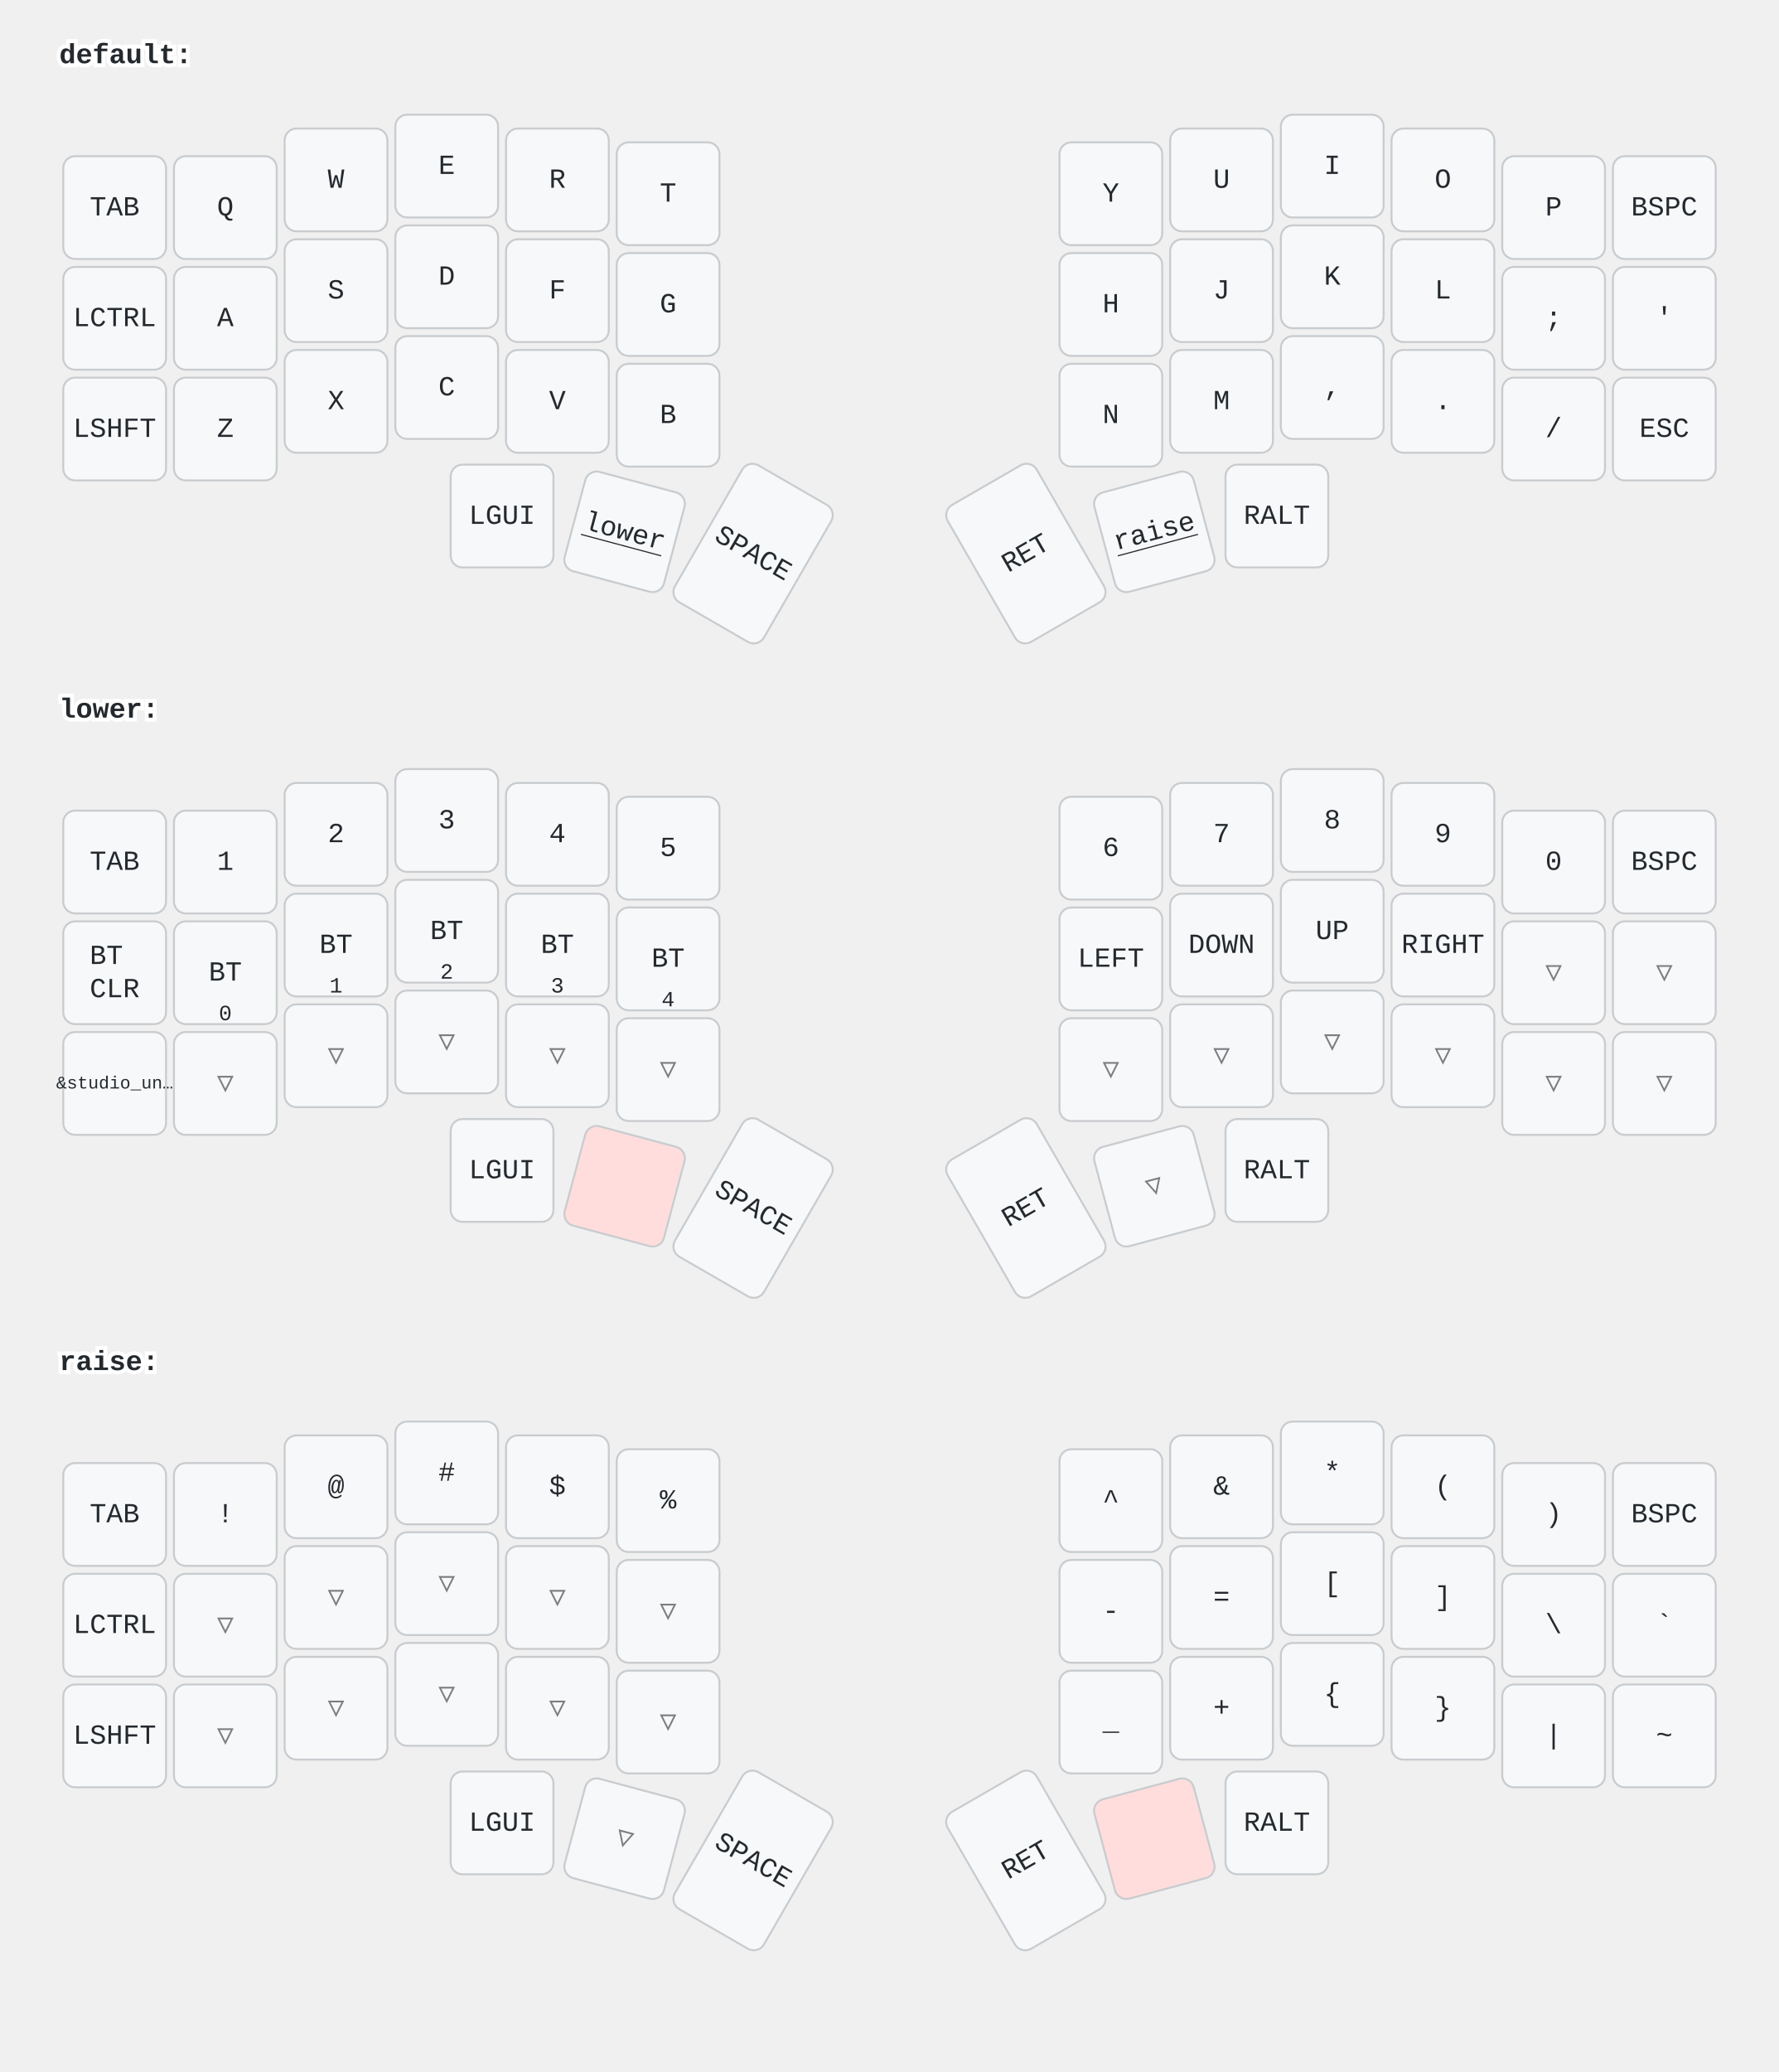
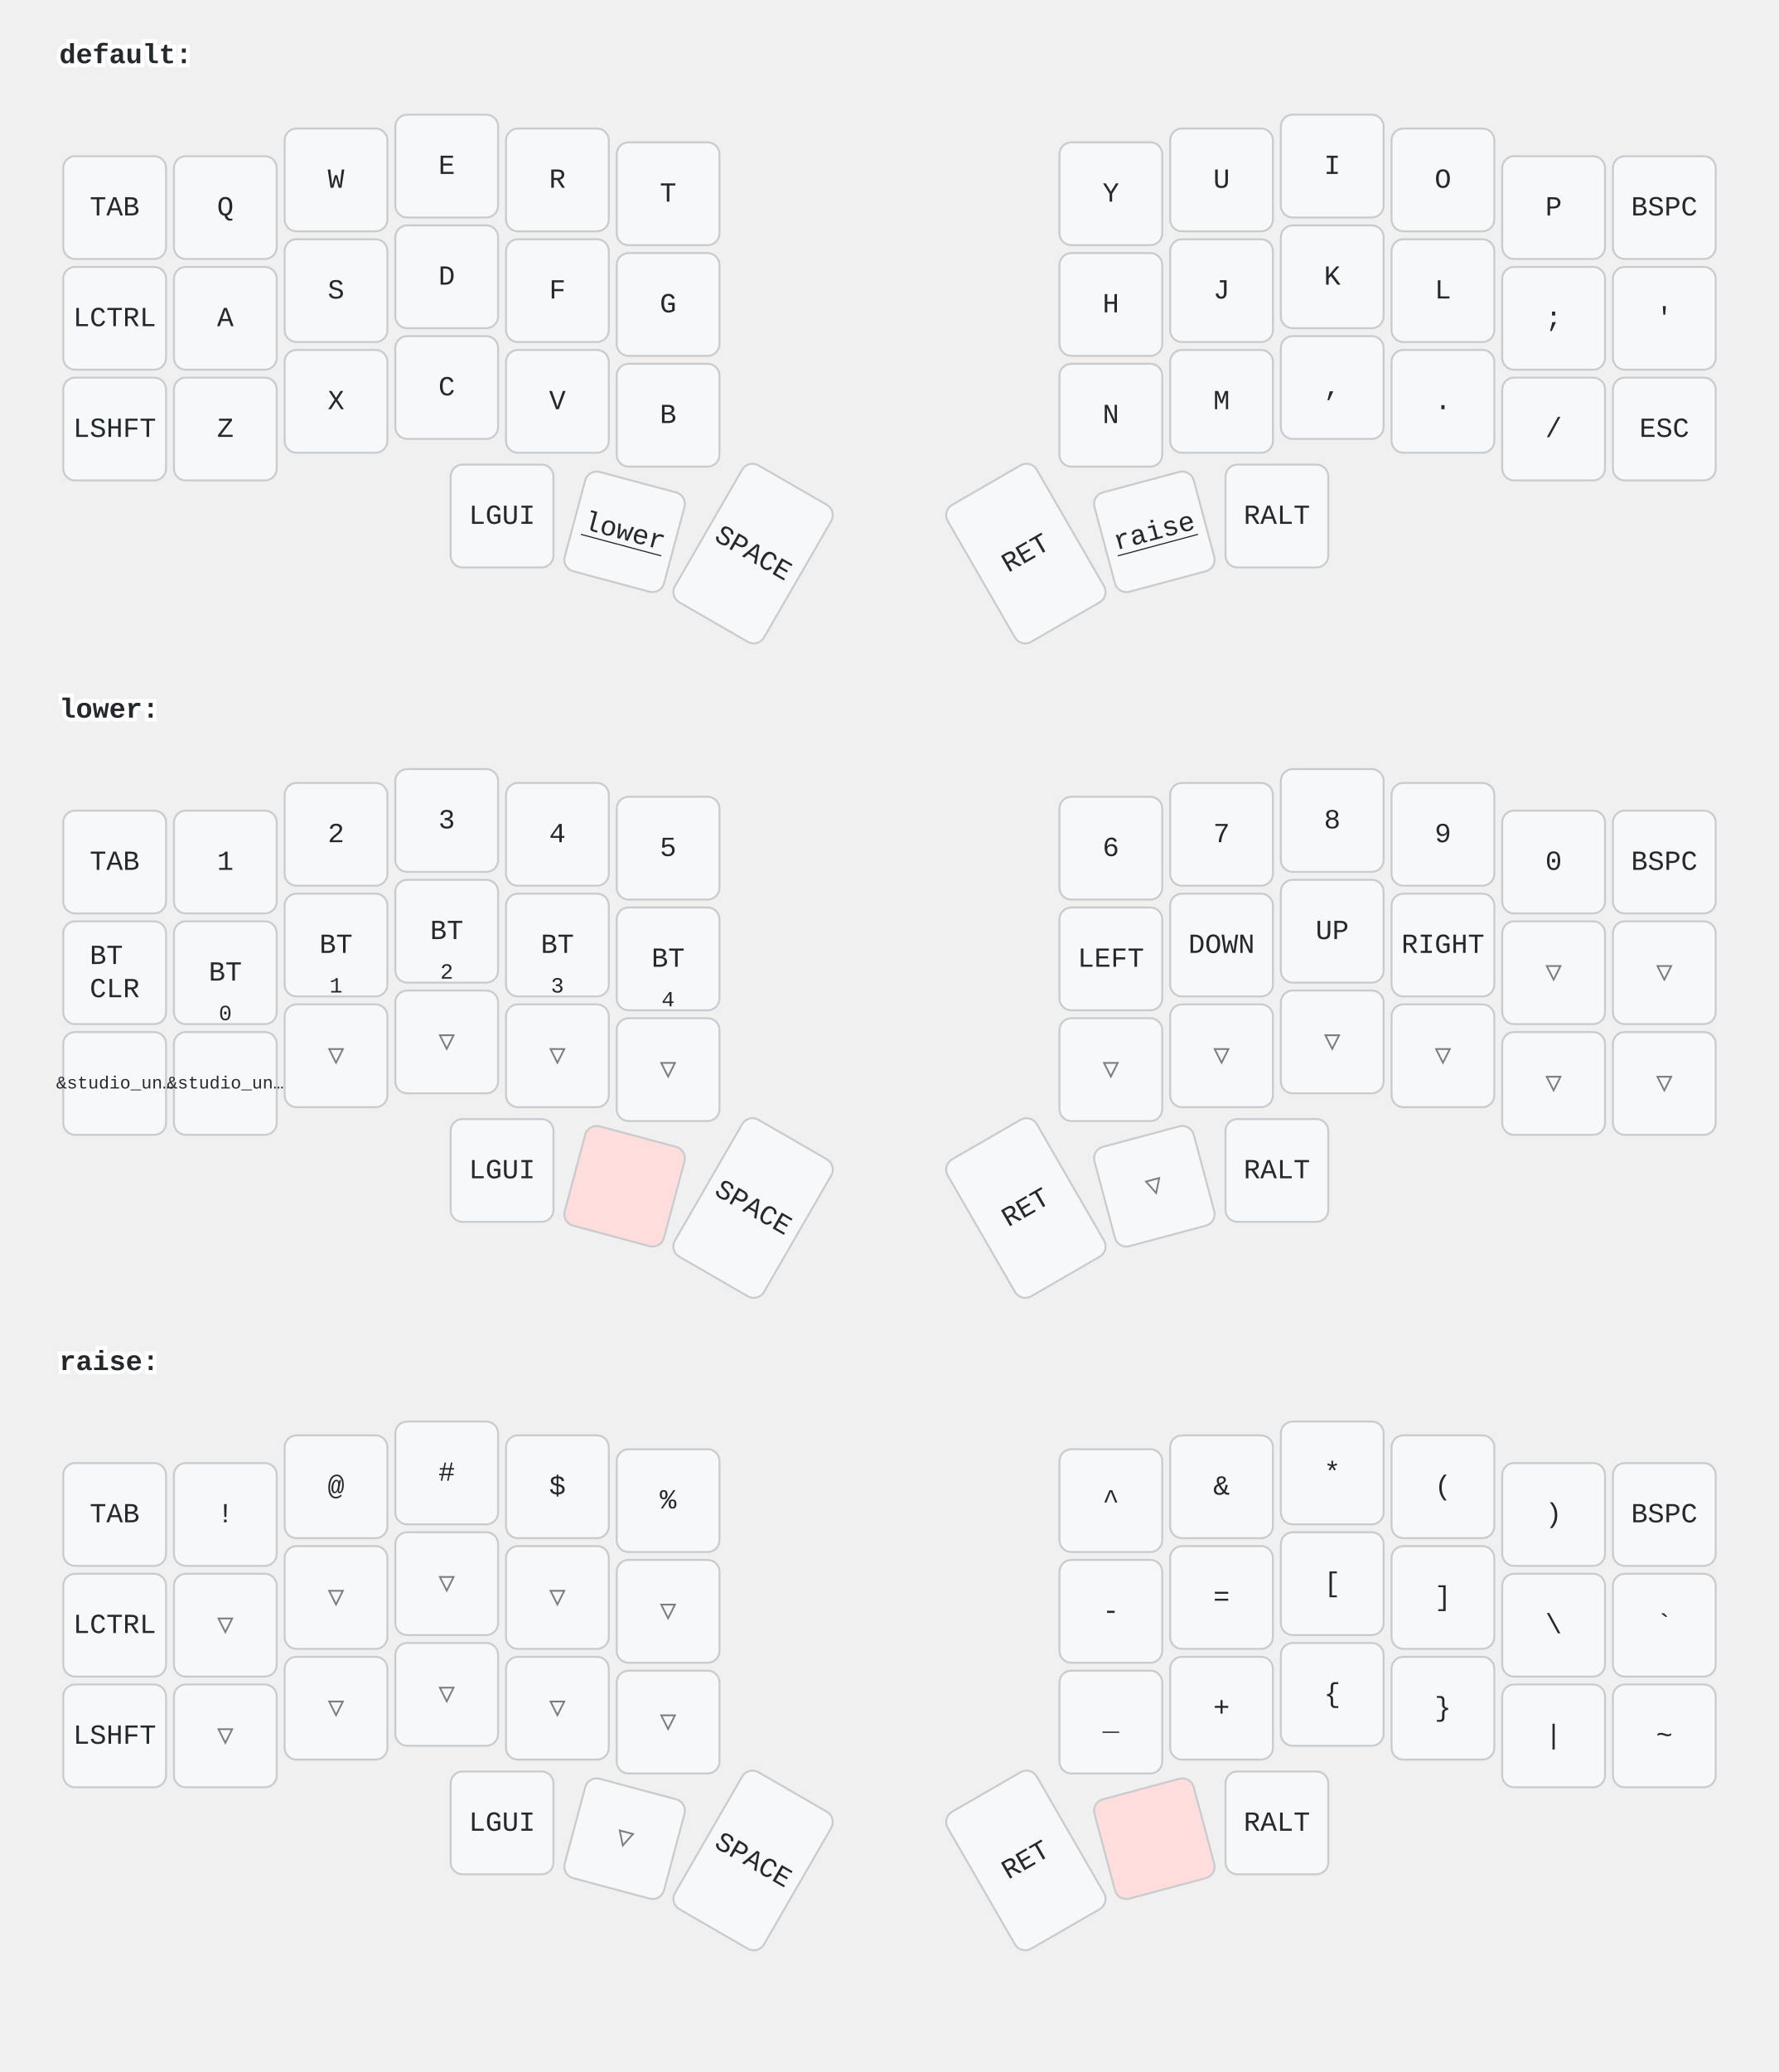
<svg xmlns="http://www.w3.org/2000/svg" width="900" height="1048" viewBox="0 0 900 1048" class="keymap">
  <style>/* inherit to force styles through use tags */
svg path {
    fill: inherit;
}

/* font and background color specifications */
svg.keymap {
    font-family: SFMono-Regular,Consolas,Liberation Mono,Menlo,monospace;
    font-size: 14px;
    font-kerning: normal;
    text-rendering: optimizeLegibility;
    fill: #24292e;
}

/* default key styling */
rect.key {
    fill: #f6f8fa;
}

rect.key, rect.combo {
    stroke: #c9cccf;
    stroke-width: 1;
}

/* default key side styling, only used is draw_key_sides is set */
rect.side {
    filter: brightness(90%);
}

/* color accent for combo boxes */
rect.combo, rect.combo-separate {
    fill: #cdf;
}

/* color accent for held keys */
rect.held, rect.combo.held {
    fill: #fdd;
}

/* color accent for ghost (optional) keys */
rect.ghost, rect.combo.ghost {
    stroke-dasharray: 4, 4;
    stroke-width: 2;
}

text {
    text-anchor: middle;
    dominant-baseline: middle;
}

/* styling for layer labels */
text.label {
    font-weight: bold;
    text-anchor: start;
    stroke: white;
    stroke-width: 4;
    paint-order: stroke;
}

/* styling for optional footer */
text.footer {
    text-anchor: end;
    dominant-baseline: auto;
    stroke: white;
    stroke-width: 4;
    paint-order: stroke;
}

/* styling for combo tap, and key non-tap label text */
text.combo, text.hold, text.shifted, text.left, text.right {
    font-size: 11px;
}

text.hold {
    text-anchor: middle;
    dominant-baseline: auto;
}

text.shifted {
    text-anchor: middle;
    dominant-baseline: hanging;
}

text.left {
    text-anchor: start;
}

text.right {
    text-anchor: end;
}

text.layer-activator {
    text-decoration: underline;
}

/* styling for hold/shifted label text in combo box */
text.combo.hold, text.combo.shifted, text.combo.left, text.combo.right {
    font-size: 8px;
}

/* lighter symbol for transparent keys */
text.trans {
    fill: #7b7e81;
}

/* styling for combo dendrons */
path.combo {
    stroke-width: 1;
    stroke: gray;
    fill: none;
}

/* Start Tabler Icons Cleanup */
/* cannot use height/width with glyphs */
.icon-tabler &gt; path {
    fill: inherit;
    stroke: inherit;
    stroke-width: 2;
}
/* hide tabler's default box */
.icon-tabler &gt; path[stroke="none"][fill="none"] {
    visibility: hidden;
}
/* End Tabler Icons Cleanup */
</style>
  <g transform="translate(30, 0)" class="layer-default">
    <text x="0" y="28" class="label" id="default">default:</text>
    <g transform="translate(0, 56)">
      <g transform="translate(28, 49)" class="key keypos-0">
        <rect rx="6" ry="6" x="-26" y="-26" width="52" height="52" class="key" />
        <text x="0" y="0" class="key tap">TAB</text>
      </g>
      <g transform="translate(84, 49)" class="key keypos-1">
        <rect rx="6" ry="6" x="-26" y="-26" width="52" height="52" class="key" />
        <text x="0" y="0" class="key tap">Q</text>
      </g>
      <g transform="translate(140, 35)" class="key keypos-2">
        <rect rx="6" ry="6" x="-26" y="-26" width="52" height="52" class="key" />
        <text x="0" y="0" class="key tap">W</text>
      </g>
      <g transform="translate(196, 28)" class="key keypos-3">
        <rect rx="6" ry="6" x="-26" y="-26" width="52" height="52" class="key" />
        <text x="0" y="0" class="key tap">E</text>
      </g>
      <g transform="translate(252, 35)" class="key keypos-4">
        <rect rx="6" ry="6" x="-26" y="-26" width="52" height="52" class="key" />
        <text x="0" y="0" class="key tap">R</text>
      </g>
      <g transform="translate(308, 42)" class="key keypos-5">
        <rect rx="6" ry="6" x="-26" y="-26" width="52" height="52" class="key" />
        <text x="0" y="0" class="key tap">T</text>
      </g>
      <g transform="translate(532, 42)" class="key keypos-6">
        <rect rx="6" ry="6" x="-26" y="-26" width="52" height="52" class="key" />
        <text x="0" y="0" class="key tap">Y</text>
      </g>
      <g transform="translate(588, 35)" class="key keypos-7">
        <rect rx="6" ry="6" x="-26" y="-26" width="52" height="52" class="key" />
        <text x="0" y="0" class="key tap">U</text>
      </g>
      <g transform="translate(644, 28)" class="key keypos-8">
        <rect rx="6" ry="6" x="-26" y="-26" width="52" height="52" class="key" />
        <text x="0" y="0" class="key tap">I</text>
      </g>
      <g transform="translate(700, 35)" class="key keypos-9">
        <rect rx="6" ry="6" x="-26" y="-26" width="52" height="52" class="key" />
        <text x="0" y="0" class="key tap">O</text>
      </g>
      <g transform="translate(756, 49)" class="key keypos-10">
        <rect rx="6" ry="6" x="-26" y="-26" width="52" height="52" class="key" />
        <text x="0" y="0" class="key tap">P</text>
      </g>
      <g transform="translate(812, 49)" class="key keypos-11">
        <rect rx="6" ry="6" x="-26" y="-26" width="52" height="52" class="key" />
        <text x="0" y="0" class="key tap">BSPC</text>
      </g>
      <g transform="translate(28, 105)" class="key keypos-12">
        <rect rx="6" ry="6" x="-26" y="-26" width="52" height="52" class="key" />
        <text x="0" y="0" class="key tap">LCTRL</text>
      </g>
      <g transform="translate(84, 105)" class="key keypos-13">
        <rect rx="6" ry="6" x="-26" y="-26" width="52" height="52" class="key" />
        <text x="0" y="0" class="key tap">A</text>
      </g>
      <g transform="translate(140, 91)" class="key keypos-14">
        <rect rx="6" ry="6" x="-26" y="-26" width="52" height="52" class="key" />
        <text x="0" y="0" class="key tap">S</text>
      </g>
      <g transform="translate(196, 84)" class="key keypos-15">
        <rect rx="6" ry="6" x="-26" y="-26" width="52" height="52" class="key" />
        <text x="0" y="0" class="key tap">D</text>
      </g>
      <g transform="translate(252, 91)" class="key keypos-16">
        <rect rx="6" ry="6" x="-26" y="-26" width="52" height="52" class="key" />
        <text x="0" y="0" class="key tap">F</text>
      </g>
      <g transform="translate(308, 98)" class="key keypos-17">
        <rect rx="6" ry="6" x="-26" y="-26" width="52" height="52" class="key" />
        <text x="0" y="0" class="key tap">G</text>
      </g>
      <g transform="translate(532, 98)" class="key keypos-18">
        <rect rx="6" ry="6" x="-26" y="-26" width="52" height="52" class="key" />
        <text x="0" y="0" class="key tap">H</text>
      </g>
      <g transform="translate(588, 91)" class="key keypos-19">
        <rect rx="6" ry="6" x="-26" y="-26" width="52" height="52" class="key" />
        <text x="0" y="0" class="key tap">J</text>
      </g>
      <g transform="translate(644, 84)" class="key keypos-20">
        <rect rx="6" ry="6" x="-26" y="-26" width="52" height="52" class="key" />
        <text x="0" y="0" class="key tap">K</text>
      </g>
      <g transform="translate(700, 91)" class="key keypos-21">
        <rect rx="6" ry="6" x="-26" y="-26" width="52" height="52" class="key" />
        <text x="0" y="0" class="key tap">L</text>
      </g>
      <g transform="translate(756, 105)" class="key keypos-22">
        <rect rx="6" ry="6" x="-26" y="-26" width="52" height="52" class="key" />
        <text x="0" y="0" class="key tap">;</text>
      </g>
      <g transform="translate(812, 105)" class="key keypos-23">
        <rect rx="6" ry="6" x="-26" y="-26" width="52" height="52" class="key" />
        <text x="0" y="0" class="key tap">'</text>
      </g>
      <g transform="translate(28, 161)" class="key keypos-24">
        <rect rx="6" ry="6" x="-26" y="-26" width="52" height="52" class="key" />
        <text x="0" y="0" class="key tap">LSHFT</text>
      </g>
      <g transform="translate(84, 161)" class="key keypos-25">
        <rect rx="6" ry="6" x="-26" y="-26" width="52" height="52" class="key" />
        <text x="0" y="0" class="key tap">Z</text>
      </g>
      <g transform="translate(140, 147)" class="key keypos-26">
        <rect rx="6" ry="6" x="-26" y="-26" width="52" height="52" class="key" />
        <text x="0" y="0" class="key tap">X</text>
      </g>
      <g transform="translate(196, 140)" class="key keypos-27">
        <rect rx="6" ry="6" x="-26" y="-26" width="52" height="52" class="key" />
        <text x="0" y="0" class="key tap">C</text>
      </g>
      <g transform="translate(252, 147)" class="key keypos-28">
        <rect rx="6" ry="6" x="-26" y="-26" width="52" height="52" class="key" />
        <text x="0" y="0" class="key tap">V</text>
      </g>
      <g transform="translate(308, 154)" class="key keypos-29">
        <rect rx="6" ry="6" x="-26" y="-26" width="52" height="52" class="key" />
        <text x="0" y="0" class="key tap">B</text>
      </g>
      <g transform="translate(532, 154)" class="key keypos-30">
        <rect rx="6" ry="6" x="-26" y="-26" width="52" height="52" class="key" />
        <text x="0" y="0" class="key tap">N</text>
      </g>
      <g transform="translate(588, 147)" class="key keypos-31">
        <rect rx="6" ry="6" x="-26" y="-26" width="52" height="52" class="key" />
        <text x="0" y="0" class="key tap">M</text>
      </g>
      <g transform="translate(644, 140)" class="key keypos-32">
        <rect rx="6" ry="6" x="-26" y="-26" width="52" height="52" class="key" />
        <text x="0" y="0" class="key tap">,</text>
      </g>
      <g transform="translate(700, 147)" class="key keypos-33">
        <rect rx="6" ry="6" x="-26" y="-26" width="52" height="52" class="key" />
        <text x="0" y="0" class="key tap">.</text>
      </g>
      <g transform="translate(756, 161)" class="key keypos-34">
        <rect rx="6" ry="6" x="-26" y="-26" width="52" height="52" class="key" />
        <text x="0" y="0" class="key tap">/</text>
      </g>
      <g transform="translate(812, 161)" class="key keypos-35">
        <rect rx="6" ry="6" x="-26" y="-26" width="52" height="52" class="key" />
        <text x="0" y="0" class="key tap">ESC</text>
      </g>
      <g transform="translate(224, 205)" class="key keypos-36">
        <rect rx="6" ry="6" x="-26" y="-26" width="52" height="52" class="key" />
        <text x="0" y="0" class="key tap">LGUI</text>
      </g>
      <g transform="translate(286, 213) rotate(15.0)" class="key keypos-37">
        <rect rx="6" ry="6" x="-26" y="-26" width="52" height="52" class="key" />
        <a href="#lower">
          <text x="0" y="0" class="key tap layer-activator">lower</text>
        </a>
      </g>
      <g transform="translate(351, 224) rotate(30.0)" class="key keypos-38">
        <rect rx="6" ry="6" x="-26" y="-40" width="52" height="80" class="key" />
        <text x="0" y="0" class="key tap">SPACE</text>
      </g>
      <g transform="translate(489, 224) rotate(-30.0)" class="key keypos-39">
        <rect rx="6" ry="6" x="-26" y="-40" width="52" height="80" class="key" />
        <text x="0" y="0" class="key tap">RET</text>
      </g>
      <g transform="translate(554, 213) rotate(-15.0)" class="key keypos-40">
        <rect rx="6" ry="6" x="-26" y="-26" width="52" height="52" class="key" />
        <a href="#raise">
          <text x="0" y="0" class="key tap layer-activator">raise</text>
        </a>
      </g>
      <g transform="translate(616, 205)" class="key keypos-41">
        <rect rx="6" ry="6" x="-26" y="-26" width="52" height="52" class="key" />
        <text x="0" y="0" class="key tap">RALT</text>
      </g>
    </g>
  </g>
  <g transform="translate(30, 331)" class="layer-lower">
    <text x="0" y="28" class="label" id="lower">lower:</text>
    <g transform="translate(0, 56)">
      <g transform="translate(28, 49)" class="key keypos-0">
        <rect rx="6" ry="6" x="-26" y="-26" width="52" height="52" class="key" />
        <text x="0" y="0" class="key tap">TAB</text>
      </g>
      <g transform="translate(84, 49)" class="key keypos-1">
        <rect rx="6" ry="6" x="-26" y="-26" width="52" height="52" class="key" />
        <text x="0" y="0" class="key tap">1</text>
      </g>
      <g transform="translate(140, 35)" class="key keypos-2">
        <rect rx="6" ry="6" x="-26" y="-26" width="52" height="52" class="key" />
        <text x="0" y="0" class="key tap">2</text>
      </g>
      <g transform="translate(196, 28)" class="key keypos-3">
        <rect rx="6" ry="6" x="-26" y="-26" width="52" height="52" class="key" />
        <text x="0" y="0" class="key tap">3</text>
      </g>
      <g transform="translate(252, 35)" class="key keypos-4">
        <rect rx="6" ry="6" x="-26" y="-26" width="52" height="52" class="key" />
        <text x="0" y="0" class="key tap">4</text>
      </g>
      <g transform="translate(308, 42)" class="key keypos-5">
        <rect rx="6" ry="6" x="-26" y="-26" width="52" height="52" class="key" />
        <text x="0" y="0" class="key tap">5</text>
      </g>
      <g transform="translate(532, 42)" class="key keypos-6">
        <rect rx="6" ry="6" x="-26" y="-26" width="52" height="52" class="key" />
        <text x="0" y="0" class="key tap">6</text>
      </g>
      <g transform="translate(588, 35)" class="key keypos-7">
        <rect rx="6" ry="6" x="-26" y="-26" width="52" height="52" class="key" />
        <text x="0" y="0" class="key tap">7</text>
      </g>
      <g transform="translate(644, 28)" class="key keypos-8">
        <rect rx="6" ry="6" x="-26" y="-26" width="52" height="52" class="key" />
        <text x="0" y="0" class="key tap">8</text>
      </g>
      <g transform="translate(700, 35)" class="key keypos-9">
        <rect rx="6" ry="6" x="-26" y="-26" width="52" height="52" class="key" />
        <text x="0" y="0" class="key tap">9</text>
      </g>
      <g transform="translate(756, 49)" class="key keypos-10">
        <rect rx="6" ry="6" x="-26" y="-26" width="52" height="52" class="key" />
        <text x="0" y="0" class="key tap">0</text>
      </g>
      <g transform="translate(812, 49)" class="key keypos-11">
        <rect rx="6" ry="6" x="-26" y="-26" width="52" height="52" class="key" />
        <text x="0" y="0" class="key tap">BSPC</text>
      </g>
      <g transform="translate(28, 105)" class="key keypos-12">
        <rect rx="6" ry="6" x="-26" y="-26" width="52" height="52" class="key" />
        <text x="0" y="0" class="key tap">
          <tspan x="0" dy="-0.6em">BT</tspan>
          <tspan x="0" dy="1.2em">CLR</tspan>
        </text>
      </g>
      <g transform="translate(84, 105)" class="key keypos-13">
        <rect rx="6" ry="6" x="-26" y="-26" width="52" height="52" class="key" />
        <text x="0" y="0" class="key tap">BT</text>
        <text x="0" y="24" class="key hold">0</text>
      </g>
      <g transform="translate(140, 91)" class="key keypos-14">
        <rect rx="6" ry="6" x="-26" y="-26" width="52" height="52" class="key" />
        <text x="0" y="0" class="key tap">BT</text>
        <text x="0" y="24" class="key hold">1</text>
      </g>
      <g transform="translate(196, 84)" class="key keypos-15">
        <rect rx="6" ry="6" x="-26" y="-26" width="52" height="52" class="key" />
        <text x="0" y="0" class="key tap">BT</text>
        <text x="0" y="24" class="key hold">2</text>
      </g>
      <g transform="translate(252, 91)" class="key keypos-16">
        <rect rx="6" ry="6" x="-26" y="-26" width="52" height="52" class="key" />
        <text x="0" y="0" class="key tap">BT</text>
        <text x="0" y="24" class="key hold">3</text>
      </g>
      <g transform="translate(308, 98)" class="key keypos-17">
        <rect rx="6" ry="6" x="-26" y="-26" width="52" height="52" class="key" />
        <text x="0" y="0" class="key tap">BT</text>
        <text x="0" y="24" class="key hold">4</text>
      </g>
      <g transform="translate(532, 98)" class="key keypos-18">
        <rect rx="6" ry="6" x="-26" y="-26" width="52" height="52" class="key" />
        <text x="0" y="0" class="key tap">LEFT</text>
      </g>
      <g transform="translate(588, 91)" class="key keypos-19">
        <rect rx="6" ry="6" x="-26" y="-26" width="52" height="52" class="key" />
        <text x="0" y="0" class="key tap">DOWN</text>
      </g>
      <g transform="translate(644, 84)" class="key keypos-20">
        <rect rx="6" ry="6" x="-26" y="-26" width="52" height="52" class="key" />
        <text x="0" y="0" class="key tap">UP</text>
      </g>
      <g transform="translate(700, 91)" class="key keypos-21">
        <rect rx="6" ry="6" x="-26" y="-26" width="52" height="52" class="key" />
        <text x="0" y="0" class="key tap">RIGHT</text>
      </g>
      <g transform="translate(756, 105)" class="key trans keypos-22">
        <rect rx="6" ry="6" x="-26" y="-26" width="52" height="52" class="key trans" />
        <text x="0" y="0" class="key trans tap">▽</text>
      </g>
      <g transform="translate(812, 105)" class="key trans keypos-23">
        <rect rx="6" ry="6" x="-26" y="-26" width="52" height="52" class="key trans" />
        <text x="0" y="0" class="key trans tap">▽</text>
      </g>
      <g transform="translate(28, 161)" class="key keypos-24">
        <rect rx="6" ry="6" x="-26" y="-26" width="52" height="52" class="key" />
        <text x="0" y="0" class="key tap">
          <tspan style="font-size: 64%">&amp;studio_un…</tspan>
        </text>
      </g>
-       <g transform="translate(84, 161)" class="key trans keypos-25">
-         <rect rx="6" ry="6" x="-26" y="-26" width="52" height="52" class="key trans" />
-         <text x="0" y="0" class="key trans tap">▽</text>
+       <g transform="translate(84, 161)" class="key keypos-25">
+         <rect rx="6" ry="6" x="-26" y="-26" width="52" height="52" class="key" />
+         <text x="0" y="0" class="key tap">
+           <tspan style="font-size: 64%">&amp;studio_un…</tspan>
+         </text>
      </g>
      <g transform="translate(140, 147)" class="key trans keypos-26">
        <rect rx="6" ry="6" x="-26" y="-26" width="52" height="52" class="key trans" />
        <text x="0" y="0" class="key trans tap">▽</text>
      </g>
      <g transform="translate(196, 140)" class="key trans keypos-27">
        <rect rx="6" ry="6" x="-26" y="-26" width="52" height="52" class="key trans" />
        <text x="0" y="0" class="key trans tap">▽</text>
      </g>
      <g transform="translate(252, 147)" class="key trans keypos-28">
        <rect rx="6" ry="6" x="-26" y="-26" width="52" height="52" class="key trans" />
        <text x="0" y="0" class="key trans tap">▽</text>
      </g>
      <g transform="translate(308, 154)" class="key trans keypos-29">
        <rect rx="6" ry="6" x="-26" y="-26" width="52" height="52" class="key trans" />
        <text x="0" y="0" class="key trans tap">▽</text>
      </g>
      <g transform="translate(532, 154)" class="key trans keypos-30">
        <rect rx="6" ry="6" x="-26" y="-26" width="52" height="52" class="key trans" />
        <text x="0" y="0" class="key trans tap">▽</text>
      </g>
      <g transform="translate(588, 147)" class="key trans keypos-31">
        <rect rx="6" ry="6" x="-26" y="-26" width="52" height="52" class="key trans" />
        <text x="0" y="0" class="key trans tap">▽</text>
      </g>
      <g transform="translate(644, 140)" class="key trans keypos-32">
        <rect rx="6" ry="6" x="-26" y="-26" width="52" height="52" class="key trans" />
        <text x="0" y="0" class="key trans tap">▽</text>
      </g>
      <g transform="translate(700, 147)" class="key trans keypos-33">
        <rect rx="6" ry="6" x="-26" y="-26" width="52" height="52" class="key trans" />
        <text x="0" y="0" class="key trans tap">▽</text>
      </g>
      <g transform="translate(756, 161)" class="key trans keypos-34">
        <rect rx="6" ry="6" x="-26" y="-26" width="52" height="52" class="key trans" />
        <text x="0" y="0" class="key trans tap">▽</text>
      </g>
      <g transform="translate(812, 161)" class="key trans keypos-35">
        <rect rx="6" ry="6" x="-26" y="-26" width="52" height="52" class="key trans" />
        <text x="0" y="0" class="key trans tap">▽</text>
      </g>
      <g transform="translate(224, 205)" class="key keypos-36">
        <rect rx="6" ry="6" x="-26" y="-26" width="52" height="52" class="key" />
        <text x="0" y="0" class="key tap">LGUI</text>
      </g>
      <g transform="translate(286, 213) rotate(15.0)" class="key held keypos-37">
        <rect rx="6" ry="6" x="-26" y="-26" width="52" height="52" class="key held" />
      </g>
      <g transform="translate(351, 224) rotate(30.0)" class="key keypos-38">
        <rect rx="6" ry="6" x="-26" y="-40" width="52" height="80" class="key" />
        <text x="0" y="0" class="key tap">SPACE</text>
      </g>
      <g transform="translate(489, 224) rotate(-30.0)" class="key keypos-39">
        <rect rx="6" ry="6" x="-26" y="-40" width="52" height="80" class="key" />
        <text x="0" y="0" class="key tap">RET</text>
      </g>
      <g transform="translate(554, 213) rotate(-15.0)" class="key trans keypos-40">
        <rect rx="6" ry="6" x="-26" y="-26" width="52" height="52" class="key trans" />
        <text x="0" y="0" class="key trans tap">▽</text>
      </g>
      <g transform="translate(616, 205)" class="key keypos-41">
        <rect rx="6" ry="6" x="-26" y="-26" width="52" height="52" class="key" />
        <text x="0" y="0" class="key tap">RALT</text>
      </g>
    </g>
  </g>
  <g transform="translate(30, 661)" class="layer-raise">
    <text x="0" y="28" class="label" id="raise">raise:</text>
    <g transform="translate(0, 56)">
      <g transform="translate(28, 49)" class="key keypos-0">
        <rect rx="6" ry="6" x="-26" y="-26" width="52" height="52" class="key" />
        <text x="0" y="0" class="key tap">TAB</text>
      </g>
      <g transform="translate(84, 49)" class="key keypos-1">
        <rect rx="6" ry="6" x="-26" y="-26" width="52" height="52" class="key" />
        <text x="0" y="0" class="key tap">!</text>
      </g>
      <g transform="translate(140, 35)" class="key keypos-2">
        <rect rx="6" ry="6" x="-26" y="-26" width="52" height="52" class="key" />
        <text x="0" y="0" class="key tap">@</text>
      </g>
      <g transform="translate(196, 28)" class="key keypos-3">
        <rect rx="6" ry="6" x="-26" y="-26" width="52" height="52" class="key" />
        <text x="0" y="0" class="key tap">#</text>
      </g>
      <g transform="translate(252, 35)" class="key keypos-4">
        <rect rx="6" ry="6" x="-26" y="-26" width="52" height="52" class="key" />
        <text x="0" y="0" class="key tap">$</text>
      </g>
      <g transform="translate(308, 42)" class="key keypos-5">
        <rect rx="6" ry="6" x="-26" y="-26" width="52" height="52" class="key" />
        <text x="0" y="0" class="key tap">%</text>
      </g>
      <g transform="translate(532, 42)" class="key keypos-6">
        <rect rx="6" ry="6" x="-26" y="-26" width="52" height="52" class="key" />
        <text x="0" y="0" class="key tap">^</text>
      </g>
      <g transform="translate(588, 35)" class="key keypos-7">
        <rect rx="6" ry="6" x="-26" y="-26" width="52" height="52" class="key" />
        <text x="0" y="0" class="key tap">&amp;</text>
      </g>
      <g transform="translate(644, 28)" class="key keypos-8">
        <rect rx="6" ry="6" x="-26" y="-26" width="52" height="52" class="key" />
        <text x="0" y="0" class="key tap">*</text>
      </g>
      <g transform="translate(700, 35)" class="key keypos-9">
        <rect rx="6" ry="6" x="-26" y="-26" width="52" height="52" class="key" />
        <text x="0" y="0" class="key tap">(</text>
      </g>
      <g transform="translate(756, 49)" class="key keypos-10">
        <rect rx="6" ry="6" x="-26" y="-26" width="52" height="52" class="key" />
        <text x="0" y="0" class="key tap">)</text>
      </g>
      <g transform="translate(812, 49)" class="key keypos-11">
        <rect rx="6" ry="6" x="-26" y="-26" width="52" height="52" class="key" />
        <text x="0" y="0" class="key tap">BSPC</text>
      </g>
      <g transform="translate(28, 105)" class="key keypos-12">
        <rect rx="6" ry="6" x="-26" y="-26" width="52" height="52" class="key" />
        <text x="0" y="0" class="key tap">LCTRL</text>
      </g>
      <g transform="translate(84, 105)" class="key trans keypos-13">
        <rect rx="6" ry="6" x="-26" y="-26" width="52" height="52" class="key trans" />
        <text x="0" y="0" class="key trans tap">▽</text>
      </g>
      <g transform="translate(140, 91)" class="key trans keypos-14">
        <rect rx="6" ry="6" x="-26" y="-26" width="52" height="52" class="key trans" />
        <text x="0" y="0" class="key trans tap">▽</text>
      </g>
      <g transform="translate(196, 84)" class="key trans keypos-15">
        <rect rx="6" ry="6" x="-26" y="-26" width="52" height="52" class="key trans" />
        <text x="0" y="0" class="key trans tap">▽</text>
      </g>
      <g transform="translate(252, 91)" class="key trans keypos-16">
        <rect rx="6" ry="6" x="-26" y="-26" width="52" height="52" class="key trans" />
        <text x="0" y="0" class="key trans tap">▽</text>
      </g>
      <g transform="translate(308, 98)" class="key trans keypos-17">
        <rect rx="6" ry="6" x="-26" y="-26" width="52" height="52" class="key trans" />
        <text x="0" y="0" class="key trans tap">▽</text>
      </g>
      <g transform="translate(532, 98)" class="key keypos-18">
        <rect rx="6" ry="6" x="-26" y="-26" width="52" height="52" class="key" />
        <text x="0" y="0" class="key tap">-</text>
      </g>
      <g transform="translate(588, 91)" class="key keypos-19">
        <rect rx="6" ry="6" x="-26" y="-26" width="52" height="52" class="key" />
        <text x="0" y="0" class="key tap">=</text>
      </g>
      <g transform="translate(644, 84)" class="key keypos-20">
        <rect rx="6" ry="6" x="-26" y="-26" width="52" height="52" class="key" />
        <text x="0" y="0" class="key tap">[</text>
      </g>
      <g transform="translate(700, 91)" class="key keypos-21">
        <rect rx="6" ry="6" x="-26" y="-26" width="52" height="52" class="key" />
        <text x="0" y="0" class="key tap">]</text>
      </g>
      <g transform="translate(756, 105)" class="key keypos-22">
        <rect rx="6" ry="6" x="-26" y="-26" width="52" height="52" class="key" />
        <text x="0" y="0" class="key tap">\</text>
      </g>
      <g transform="translate(812, 105)" class="key keypos-23">
        <rect rx="6" ry="6" x="-26" y="-26" width="52" height="52" class="key" />
        <text x="0" y="0" class="key tap">`</text>
      </g>
      <g transform="translate(28, 161)" class="key keypos-24">
        <rect rx="6" ry="6" x="-26" y="-26" width="52" height="52" class="key" />
        <text x="0" y="0" class="key tap">LSHFT</text>
      </g>
      <g transform="translate(84, 161)" class="key trans keypos-25">
        <rect rx="6" ry="6" x="-26" y="-26" width="52" height="52" class="key trans" />
        <text x="0" y="0" class="key trans tap">▽</text>
      </g>
      <g transform="translate(140, 147)" class="key trans keypos-26">
        <rect rx="6" ry="6" x="-26" y="-26" width="52" height="52" class="key trans" />
        <text x="0" y="0" class="key trans tap">▽</text>
      </g>
      <g transform="translate(196, 140)" class="key trans keypos-27">
        <rect rx="6" ry="6" x="-26" y="-26" width="52" height="52" class="key trans" />
        <text x="0" y="0" class="key trans tap">▽</text>
      </g>
      <g transform="translate(252, 147)" class="key trans keypos-28">
        <rect rx="6" ry="6" x="-26" y="-26" width="52" height="52" class="key trans" />
        <text x="0" y="0" class="key trans tap">▽</text>
      </g>
      <g transform="translate(308, 154)" class="key trans keypos-29">
        <rect rx="6" ry="6" x="-26" y="-26" width="52" height="52" class="key trans" />
        <text x="0" y="0" class="key trans tap">▽</text>
      </g>
      <g transform="translate(532, 154)" class="key keypos-30">
        <rect rx="6" ry="6" x="-26" y="-26" width="52" height="52" class="key" />
        <text x="0" y="0" class="key tap">_</text>
      </g>
      <g transform="translate(588, 147)" class="key keypos-31">
        <rect rx="6" ry="6" x="-26" y="-26" width="52" height="52" class="key" />
        <text x="0" y="0" class="key tap">+</text>
      </g>
      <g transform="translate(644, 140)" class="key keypos-32">
        <rect rx="6" ry="6" x="-26" y="-26" width="52" height="52" class="key" />
        <text x="0" y="0" class="key tap">{</text>
      </g>
      <g transform="translate(700, 147)" class="key keypos-33">
        <rect rx="6" ry="6" x="-26" y="-26" width="52" height="52" class="key" />
        <text x="0" y="0" class="key tap">}</text>
      </g>
      <g transform="translate(756, 161)" class="key keypos-34">
        <rect rx="6" ry="6" x="-26" y="-26" width="52" height="52" class="key" />
        <text x="0" y="0" class="key tap">|</text>
      </g>
      <g transform="translate(812, 161)" class="key keypos-35">
        <rect rx="6" ry="6" x="-26" y="-26" width="52" height="52" class="key" />
        <text x="0" y="0" class="key tap">~</text>
      </g>
      <g transform="translate(224, 205)" class="key keypos-36">
        <rect rx="6" ry="6" x="-26" y="-26" width="52" height="52" class="key" />
        <text x="0" y="0" class="key tap">LGUI</text>
      </g>
      <g transform="translate(286, 213) rotate(15.0)" class="key trans keypos-37">
        <rect rx="6" ry="6" x="-26" y="-26" width="52" height="52" class="key trans" />
        <text x="0" y="0" class="key trans tap">▽</text>
      </g>
      <g transform="translate(351, 224) rotate(30.0)" class="key keypos-38">
        <rect rx="6" ry="6" x="-26" y="-40" width="52" height="80" class="key" />
        <text x="0" y="0" class="key tap">SPACE</text>
      </g>
      <g transform="translate(489, 224) rotate(-30.0)" class="key keypos-39">
        <rect rx="6" ry="6" x="-26" y="-40" width="52" height="80" class="key" />
        <text x="0" y="0" class="key tap">RET</text>
      </g>
      <g transform="translate(554, 213) rotate(-15.0)" class="key held keypos-40">
        <rect rx="6" ry="6" x="-26" y="-26" width="52" height="52" class="key held" />
      </g>
      <g transform="translate(616, 205)" class="key keypos-41">
        <rect rx="6" ry="6" x="-26" y="-26" width="52" height="52" class="key" />
        <text x="0" y="0" class="key tap">RALT</text>
      </g>
    </g>
  </g>
</svg>
